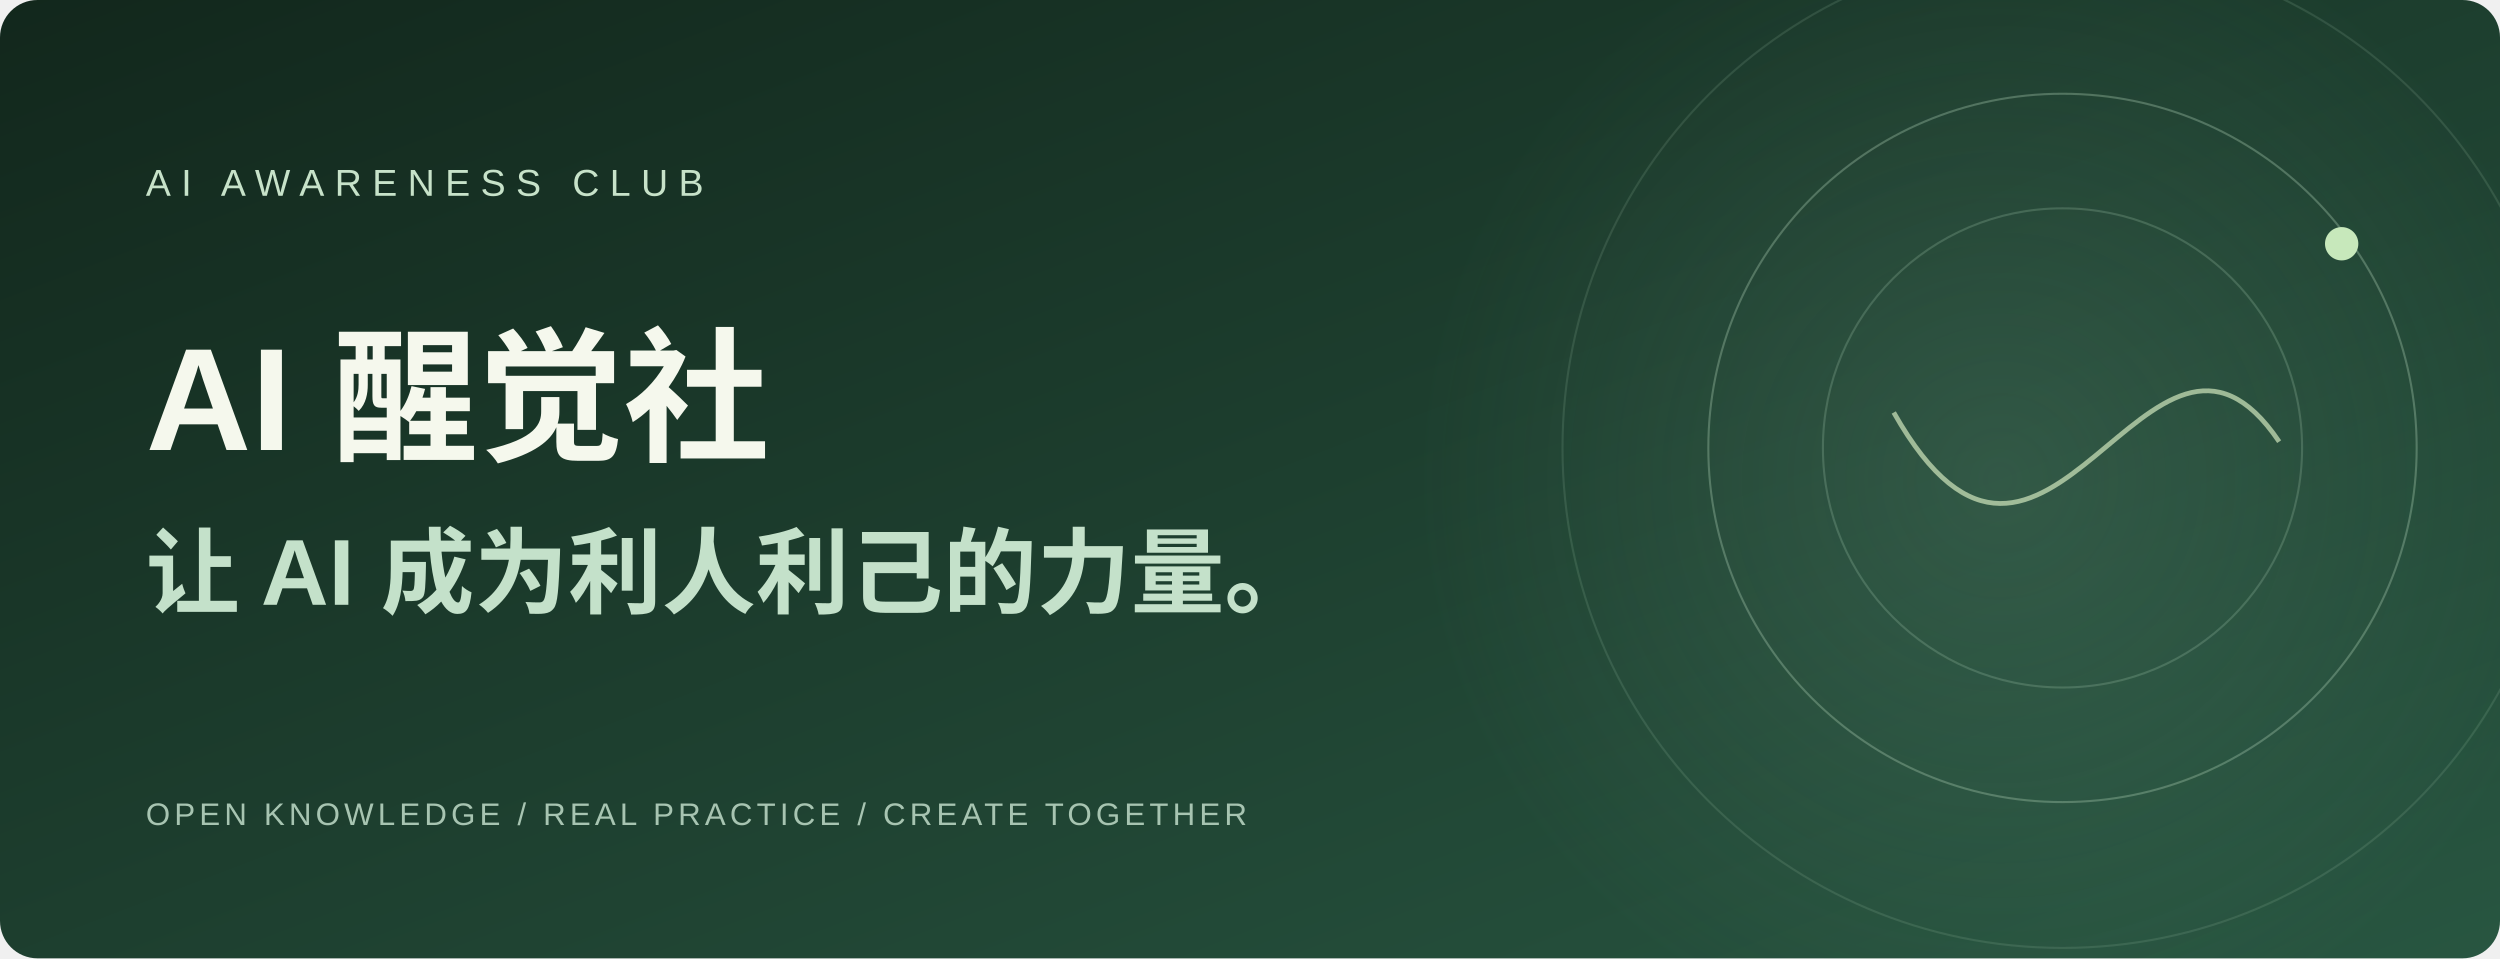
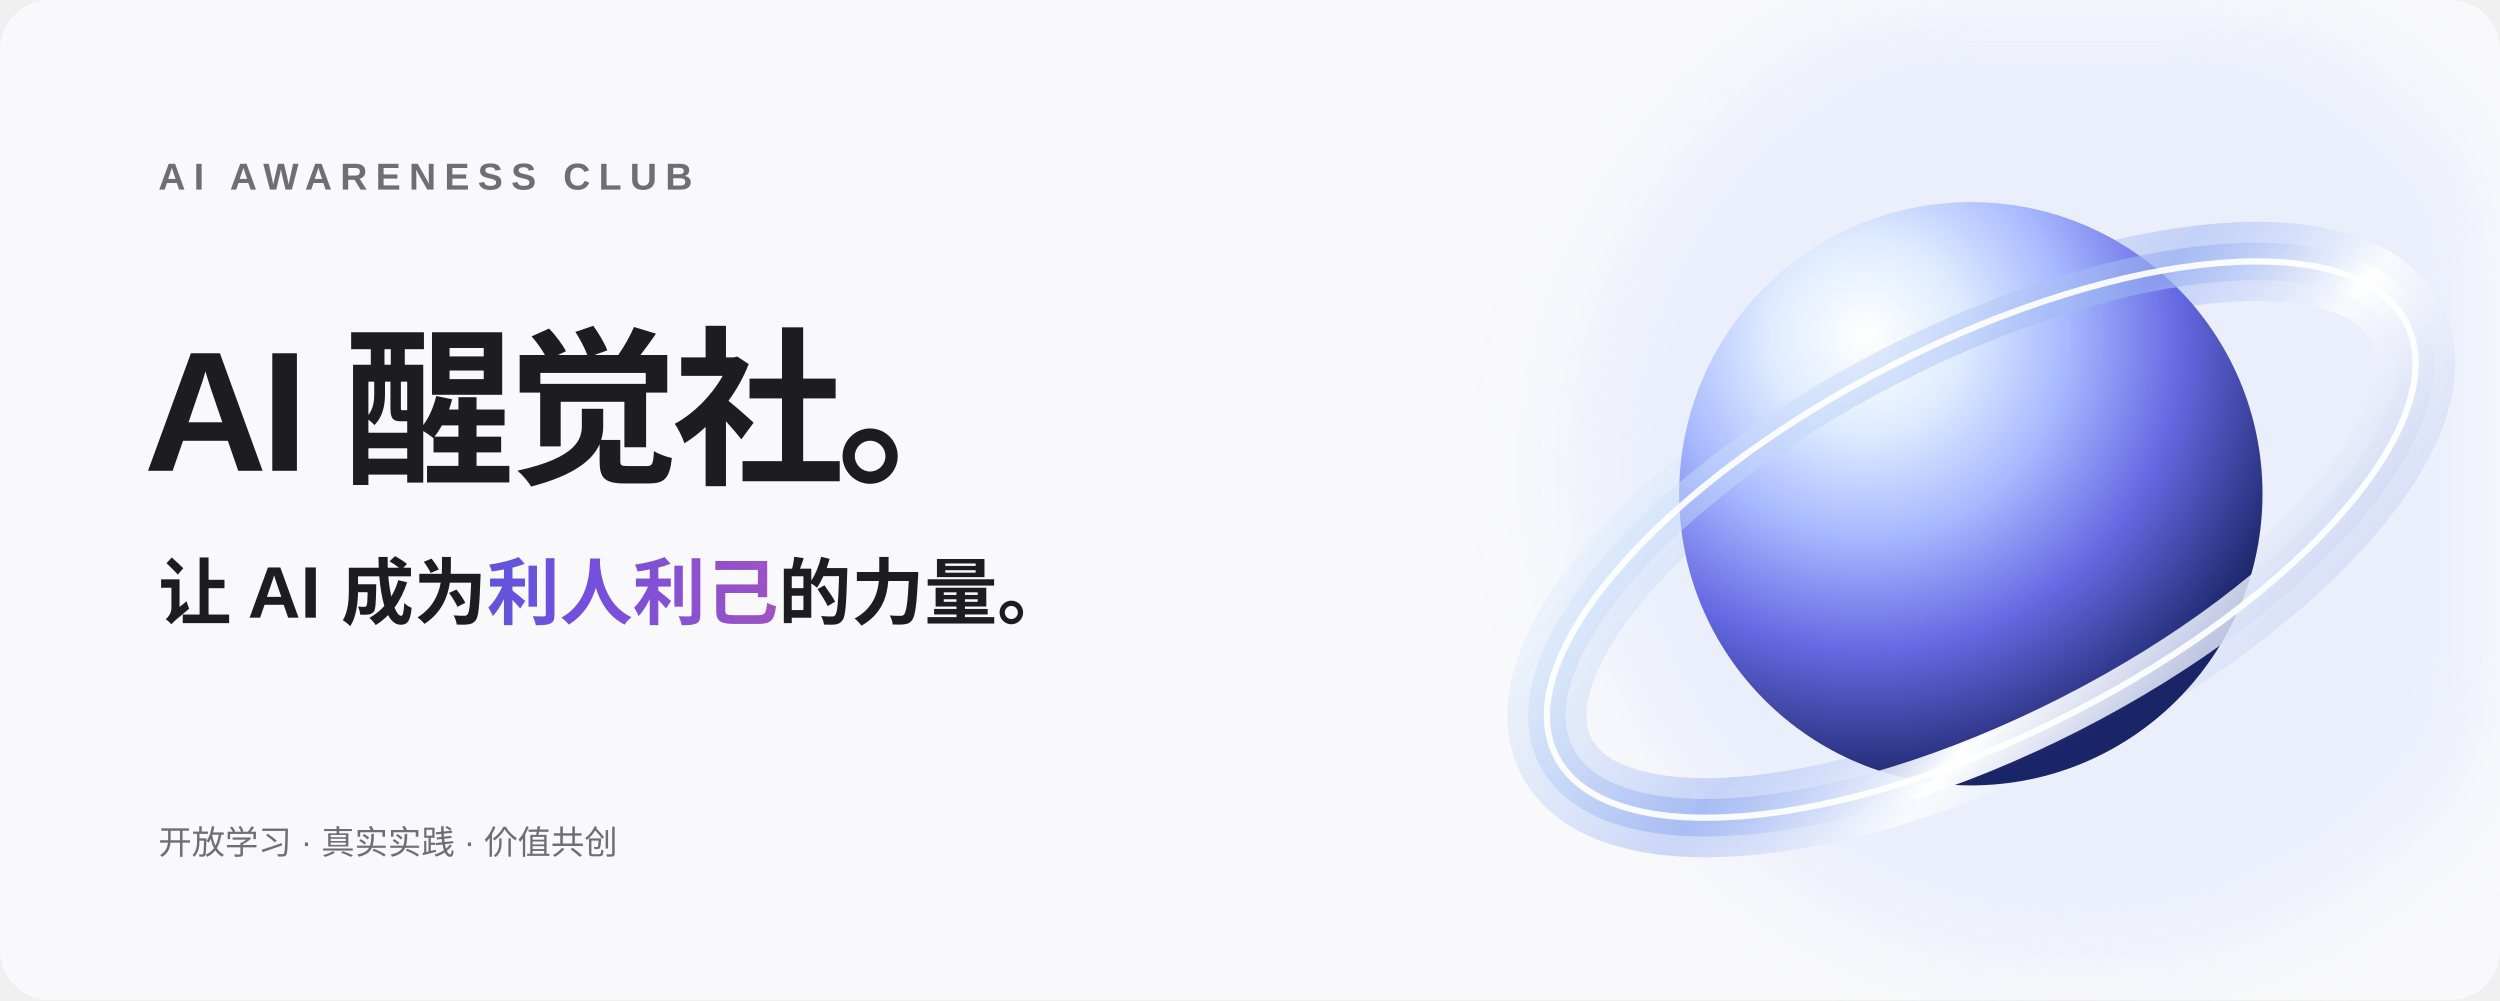
- <svg xmlns="http://www.w3.org/2000/svg" width="1200" height="460" viewBox="0 0 1200 460" role="img" aria-label="AI Awareness Club · 让 AI 成为利人利己的力量">
+ <svg xmlns="http://www.w3.org/2000/svg" viewBox="0 0 1200 480" width="1200" height="480" role="img" aria-label="AI醒觉社 AI Awareness Club: 让 AI 成为利人利己的力量。">
  <defs>
-     <linearGradient id="g" x1="0" y1="0" x2="1" y2="1">
-       <stop stop-color="#12271c" />
-       <stop offset="1" stop-color="#285641" />
+     <radialGradient id="orb" cx="32%" cy="23%" r="78%">
+       <stop stop-color="#fff" />
+       <stop offset=".21" stop-color="#dfecff" />
+       <stop offset=".44" stop-color="#a7b9ff" />
+       <stop offset=".69" stop-color="#6569e3" />
+       <stop offset="1" stop-color="#1a2567" />
+     </radialGradient>
+     <linearGradient id="ring" x1="0" y1="0" x2="1" y2="1">
+       <stop stop-color="#e6f7ff" stop-opacity=".36" />
+       <stop offset=".45" stop-color="#96aff1" stop-opacity=".65" />
+       <stop offset=".67" stop-color="#fff" />
+       <stop offset="1" stop-color="#b8c6ee" stop-opacity=".7" />
    </linearGradient>
-     <radialGradient id="rg">
-       <stop stop-color="#7aa68f" stop-opacity=".2" />
-       <stop offset="1" stop-color="#7aa68f" stop-opacity="0" />
-     </radialGradient>
+     <linearGradient id="type" x1="0" y1="0" x2="1" y2="0">
+       <stop stop-color="#1967d2" />
+       <stop offset=".5" stop-color="#754fdd" />
+       <stop offset="1" stop-color="#d557a2" />
+     </linearGradient>
+     <filter id="shadow">
+       <feGaussianBlur stdDeviation="22" />
+     </filter>
  </defs>
-   <rect width="1200" height="460" rx="18" fill="url(#g)" />
-   <circle cx="960" cy="230" r="280" fill="url(#rg)" />
-   <g fill="none" stroke="#b5d6bb">
-     <circle cx="990" cy="215" r="170" stroke-opacity=".33" />
-     <circle cx="990" cy="215" r="240" stroke-opacity=".14" />
-     <circle cx="990" cy="215" r="115" stroke-opacity=".22" />
+   <rect width="1200" height="480" rx="24" fill="#f5f5f7" />
+   <rect width="1200" height="480" rx="24" fill="#fff" opacity=".44" />
+   <circle cx="995" cy="225" r="240" fill="#d3dfff" opacity=".37" filter="url(#shadow)" />
+   <ellipse cx="951" cy="259" rx="229" ry="94" transform="rotate(-27 951 259)" fill="none" stroke="url(#ring)" stroke-width="38" opacity=".7" />
+   <circle cx="946" cy="237" r="140" fill="url(#orb)" />
+   <ellipse cx="951" cy="259" rx="229" ry="94" transform="rotate(-27 951 259)" fill="none" stroke="url(#ring)" stroke-width="18" />
+   <ellipse cx="951" cy="259" rx="229" ry="94" transform="rotate(-27 951 259)" fill="none" stroke="#fff" stroke-width="3" opacity=".92" />
+   <g font-family="-apple-system,BlinkMacSystemFont,'PingFang SC','Microsoft YaHei',Arial,sans-serif">
+     <text x="76" y="91" font-size="18" font-weight="600" letter-spacing="4" fill="#6e6e73">AI AWARENESS CLUB</text>
+     <text x="69" y="226" font-size="82" font-weight="750" letter-spacing="-3" fill="#1d1d1f">AI 醒觉社。</text>
+     <text x="76" y="297" font-size="35" font-weight="650" fill="#1d1d1f">让 AI 成为<tspan fill="url(#type)">利人利己</tspan>的力量。</text>
+     <text x="76" y="410" font-size="16" fill="#6e6e73">开放学习   ·   真实实践   ·   价值共创</text>
  </g>
-   <circle cx="1124" cy="117" r="8" fill="#c7e8bb" />
-   <g font-family="Arial,'Noto Sans CJK SC',sans-serif">
-     <text x="70" y="94" font-size="18" fill="#c7e2c9" letter-spacing="5">AI AWARENESS CLUB</text>
-     <text x="70" y="216" font-size="70" font-weight="700" fill="#f5f8ed">AI 醒觉社</text>
-     <text x="70" y="291" font-size="45" font-weight="600" fill="#c4e1ca">让 AI 成为利人利己的力量。</text>
-     <text x="70" y="396" font-size="15" fill="#a7c4b1" letter-spacing="2">OPEN KNOWLEDGE / REAL PRACTICE / CREATE TOGETHER</text>
-   </g>
-   <path d="M1094 212c-62-92-112 115-185-14" fill="none" stroke="#d5ebc0" stroke-opacity=".68" stroke-width="2.3" />
</svg>
